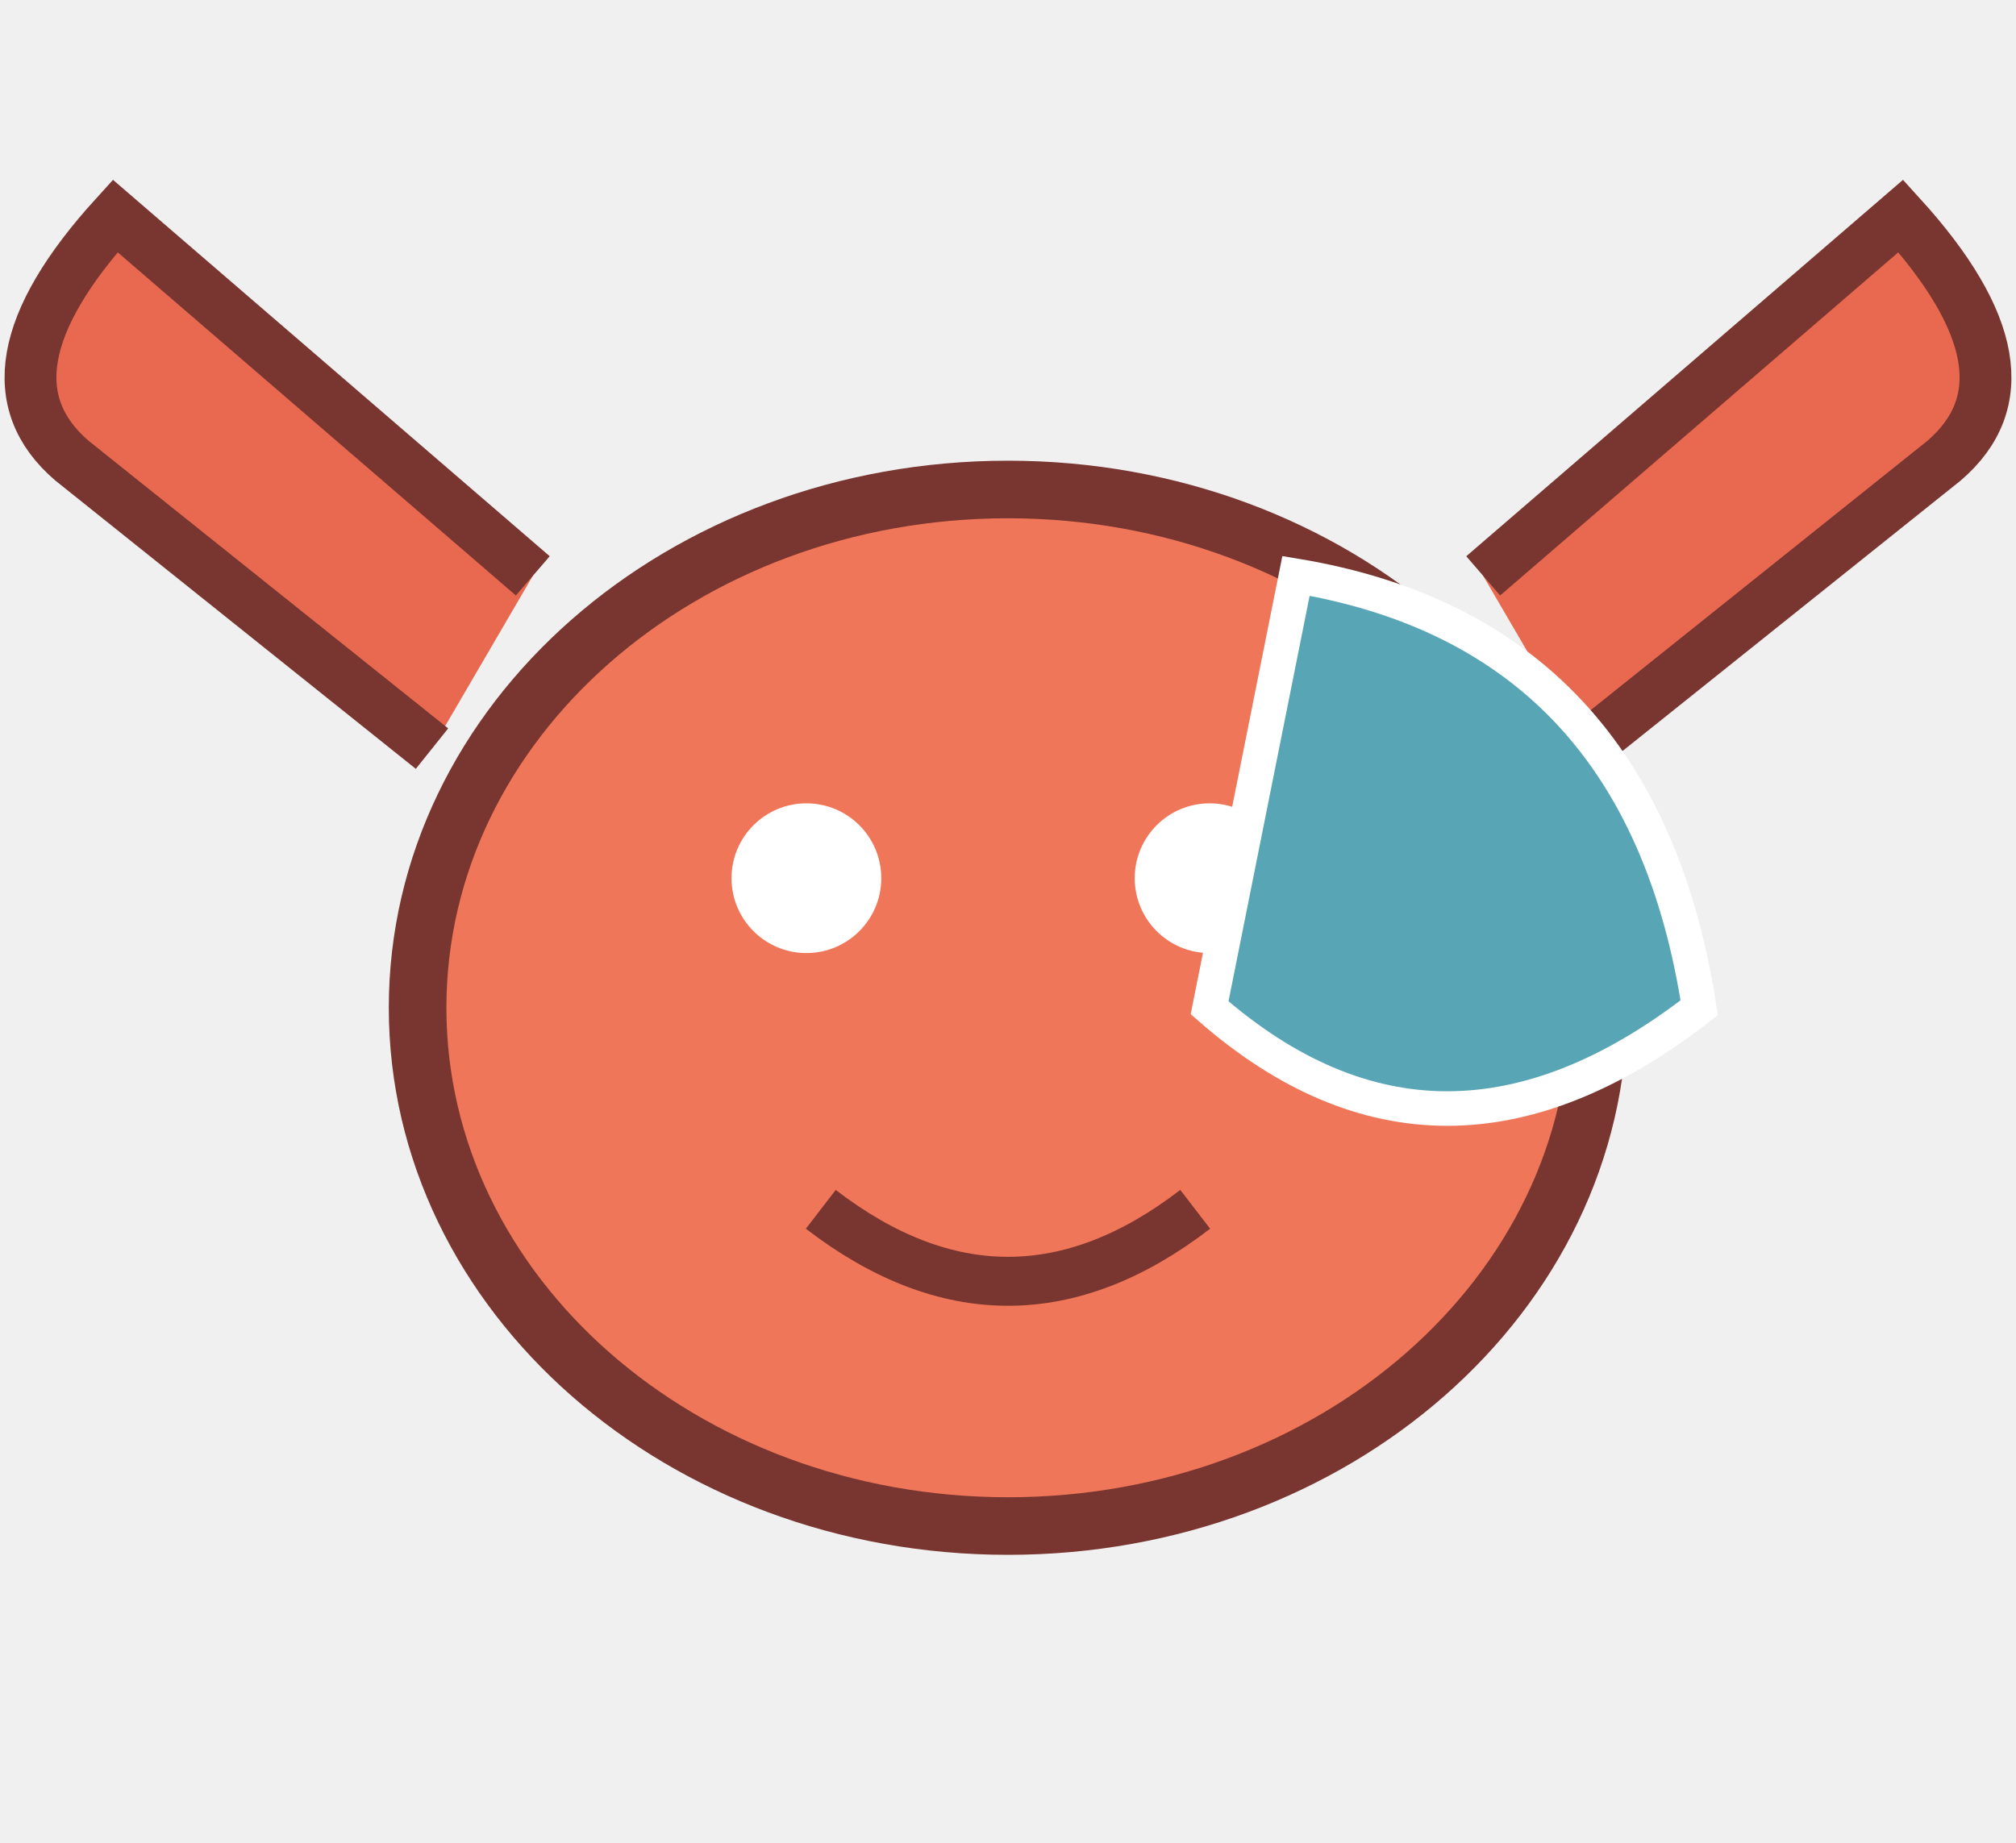
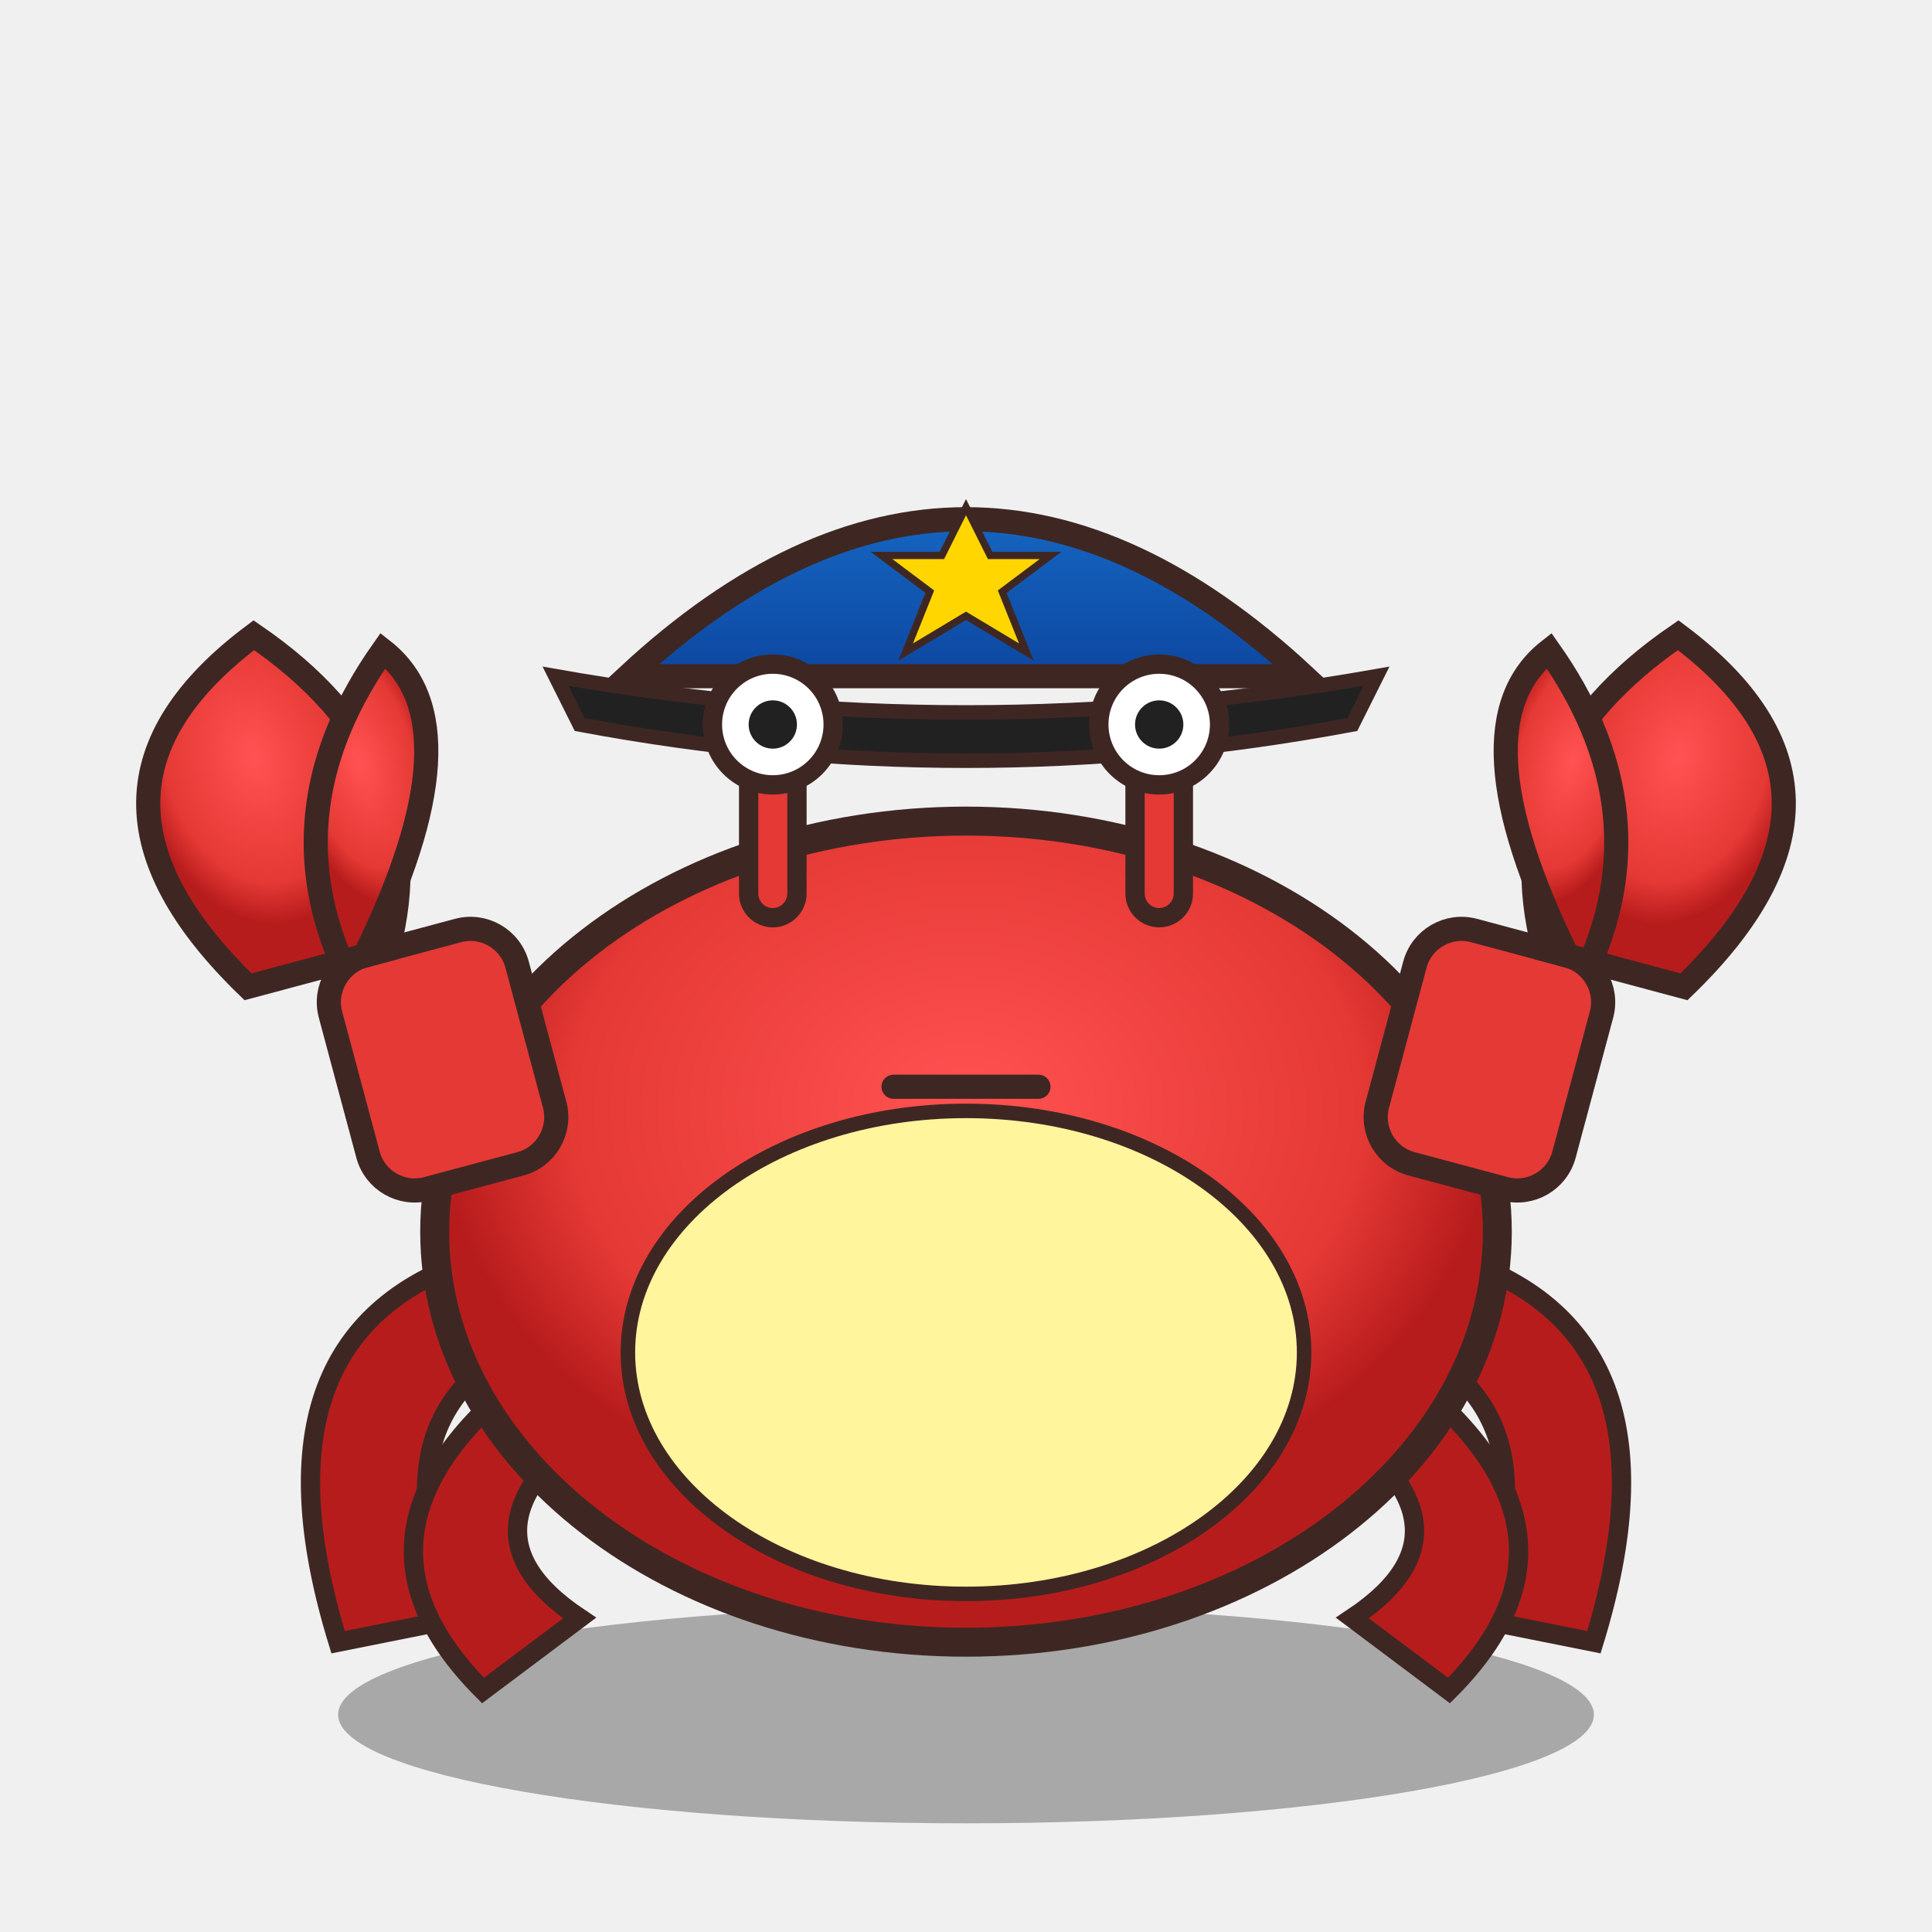
- <svg xmlns="http://www.w3.org/2000/svg" viewBox="50 80 700 640">
-   <path d="M200 340 75 240q-35-30 15-85l145 125m365 60 125-100q35-30-15-85L565 280" fill="#e86950" stroke="#79352f" stroke-width="18" />
-   <ellipse cx="400" cy="430" rx="205" ry="180" fill="#ef7658" stroke="#79352f" stroke-width="20" />
-   <g fill="#fff">
-     <circle cx="330" cy="385" r="26" />
-     <circle cx="470" cy="385" r="26" />
+ <svg xmlns="http://www.w3.org/2000/svg" viewBox="0 0 800 800">
+   <defs>
+     <radialGradient id="grad-crab" cx="50%" cy="35%" r="50%">
+       <stop offset="0%" stop-color="#ff5252" />
+       <stop offset="75%" stop-color="#e53935" />
+       <stop offset="100%" stop-color="#b71c1c" />
+     </radialGradient>
+     <linearGradient id="grad-cap" x1="0" y1="0" x2="0" y2="1">
+       <stop offset="0%" stop-color="#1565c0" />
+       <stop offset="100%" stop-color="#0d47a1" />
+     </linearGradient>
+   </defs>
+   <ellipse cx="400" cy="710" rx="260" ry="45" fill="#000" opacity="0.3" />
+   <path d="M 200 520 Q 100 550 140 680 L 190 670 Q 150 580 230 550 Z" fill="#b71c1c" stroke="#3e2723" stroke-width="8" />
+   <path d="M 600 520 Q 700 550 660 680 L 610 670 Q 650 580 570 550 Z" fill="#b71c1c" stroke="#3e2723" stroke-width="8" />
+   <path d="M 230 560 Q 130 630 200 700 L 240 670 Q 180 630 260 580 Z" fill="#b71c1c" stroke="#3e2723" stroke-width="8" />
+   <path d="M 570 560 Q 670 630 600 700 L 560 670 Q 620 630 540 580 Z" fill="#b71c1c" stroke="#3e2723" stroke-width="8" />
+   <ellipse cx="400" cy="510" rx="220" ry="170" fill="url(#grad-crab)" stroke="#3e2723" stroke-width="12" />
+   <ellipse cx="400" cy="560" rx="140" ry="100" fill="#fff59d" stroke="#3e2723" stroke-width="6" />
+   <path d="M 260 280 Q 400 150 540 280 Z" fill="url(#grad-cap)" stroke="#3e2723" stroke-width="10" />
+   <path d="M 230 280 Q 400 310 570 280 L 560 300 Q 400 330 240 300 Z" fill="#212121" stroke="#3e2723" stroke-width="6" />
+   <polygon points="400,210 410,230 435,230 415,245 425,270 400,255 375,270 385,245 365,230 390,230" fill="#ffd600" stroke="#3e2723" stroke-width="3" />
+   <g transform="rotate(-15 220 460)">
+     <rect x="150" y="380" width="80" height="100" rx="20" fill="#e53935" stroke="#3e2723" stroke-width="10" />
+     <path d="M 120 380 Q 60 280 160 240 Q 220 310 180 380 Z" fill="url(#grad-crab)" stroke="#3e2723" stroke-width="10" />
+     <path d="M 170 380 Q 240 300 210 260 Q 150 310 160 380 Z" fill="url(#grad-crab)" stroke="#3e2723" stroke-width="10" />
  </g>
-   <path d="M335 500q65 50 130 0" fill="none" stroke="#79352f" stroke-width="17" />
-   <path d="M500 280q120 20 140 150-90 70-170 0Z" fill="#58a5b6" stroke="#fff" stroke-width="12" />
+   <g transform="rotate(15 580 460)">
+     <rect x="570" y="380" width="80" height="100" rx="20" fill="#e53935" stroke="#3e2723" stroke-width="10" />
+     <path d="M 680 380 Q 740 280 640 240 Q 580 310 620 380 Z" fill="url(#grad-crab)" stroke="#3e2723" stroke-width="10" />
+     <path d="M 630 380 Q 560 300 590 260 Q 650 310 640 380 Z" fill="url(#grad-crab)" stroke="#3e2723" stroke-width="10" />
+   </g>
+   <rect x="310" y="300" width="20" height="80" fill="#e53935" stroke="#3e2723" stroke-width="8" rx="10" />
+   <circle cx="320" cy="300" r="25" fill="#fff" stroke="#3e2723" stroke-width="8" />
+   <circle cx="320" cy="300" r="10" fill="#212121" />
+   <rect x="470" y="300" width="20" height="80" fill="#e53935" stroke="#3e2723" stroke-width="8" rx="10" />
+   <circle cx="480" cy="300" r="25" fill="#fff" stroke="#3e2723" stroke-width="8" />
+   <circle cx="480" cy="300" r="10" fill="#212121" />
+   <path d="M 370 450 L 430 450" stroke="#3e2723" stroke-width="10" stroke-linecap="round" />
</svg>
